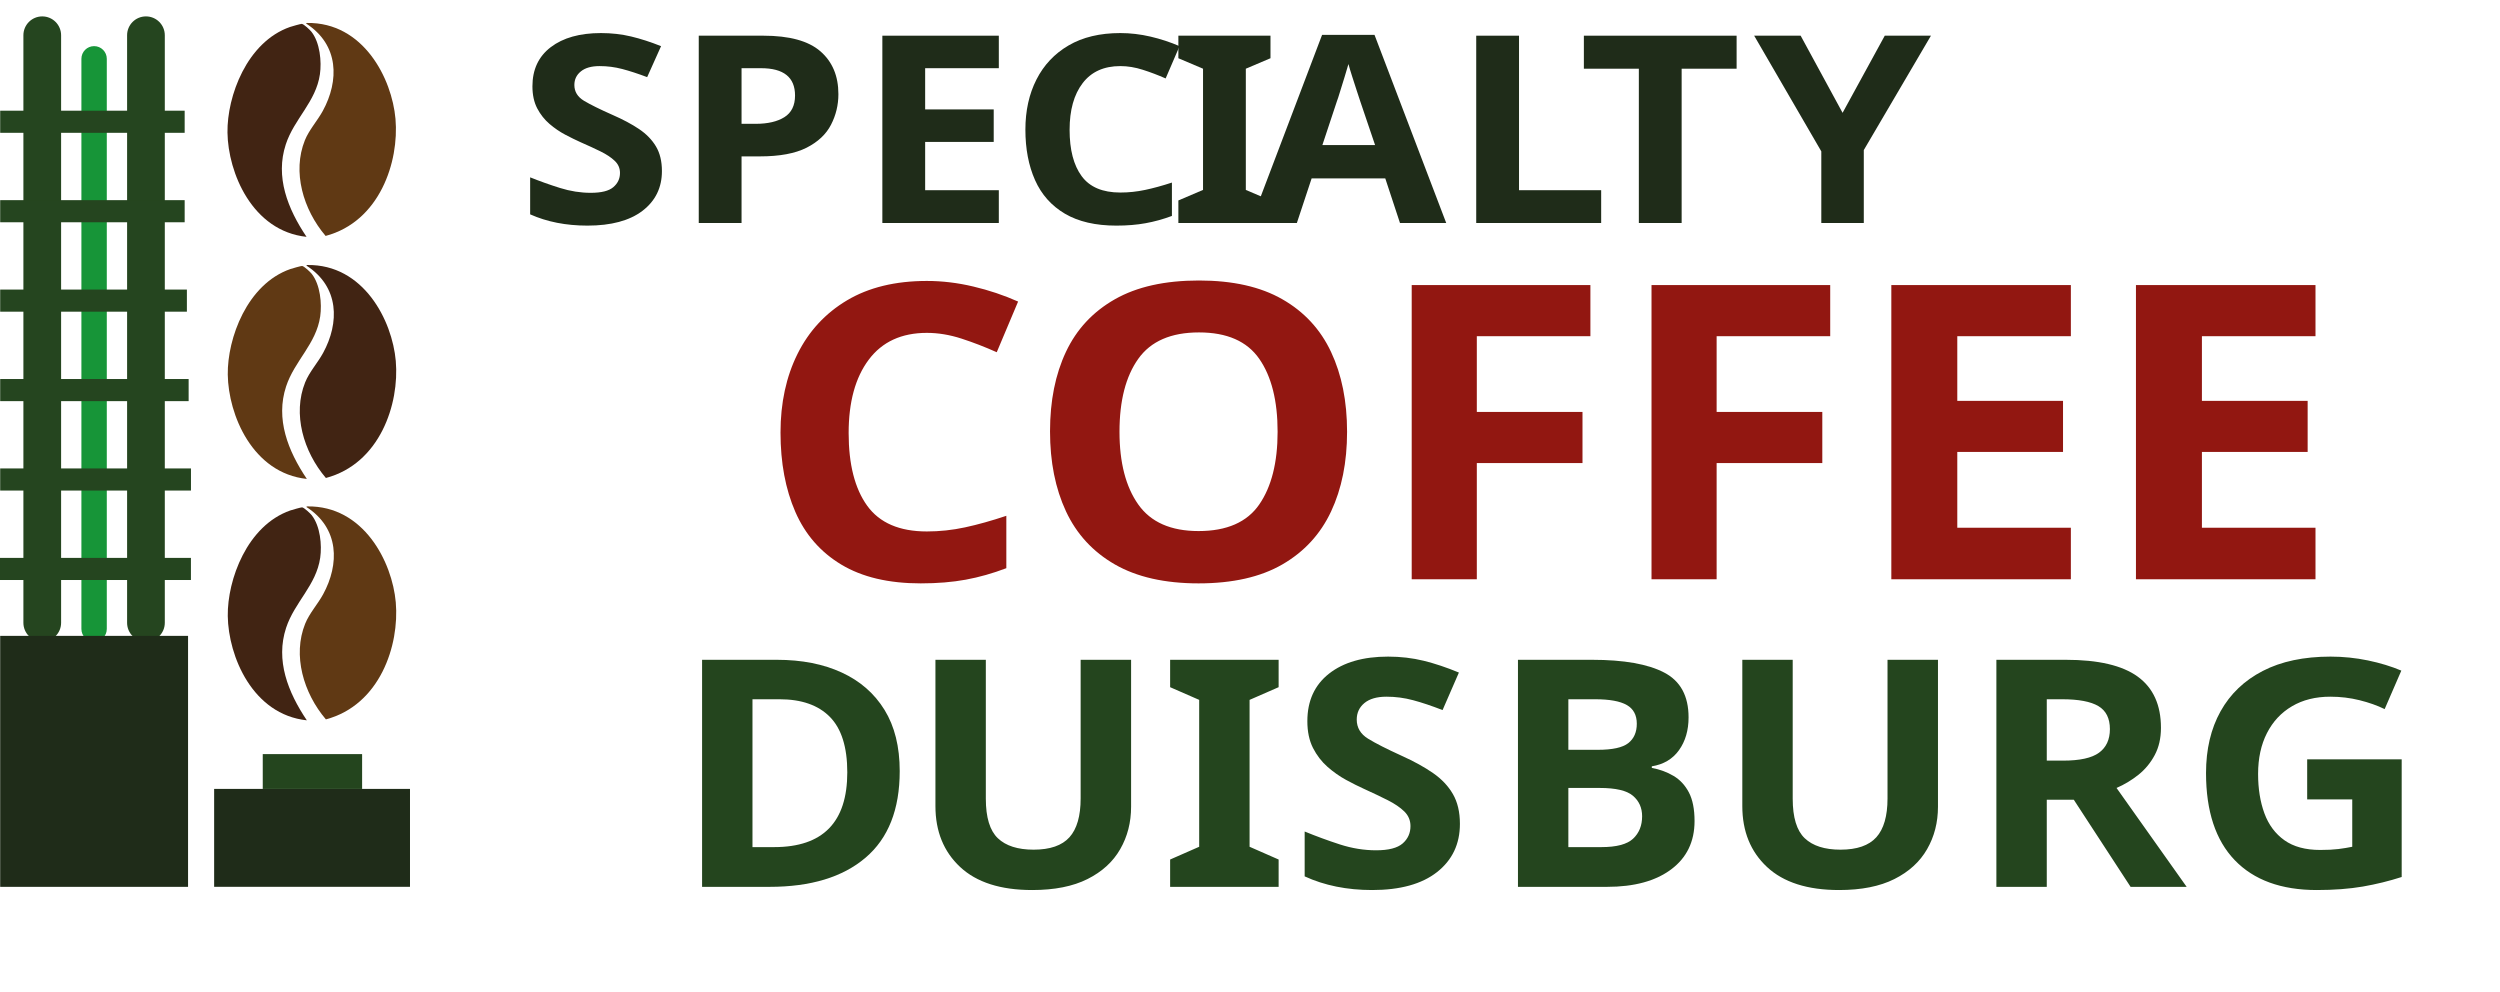
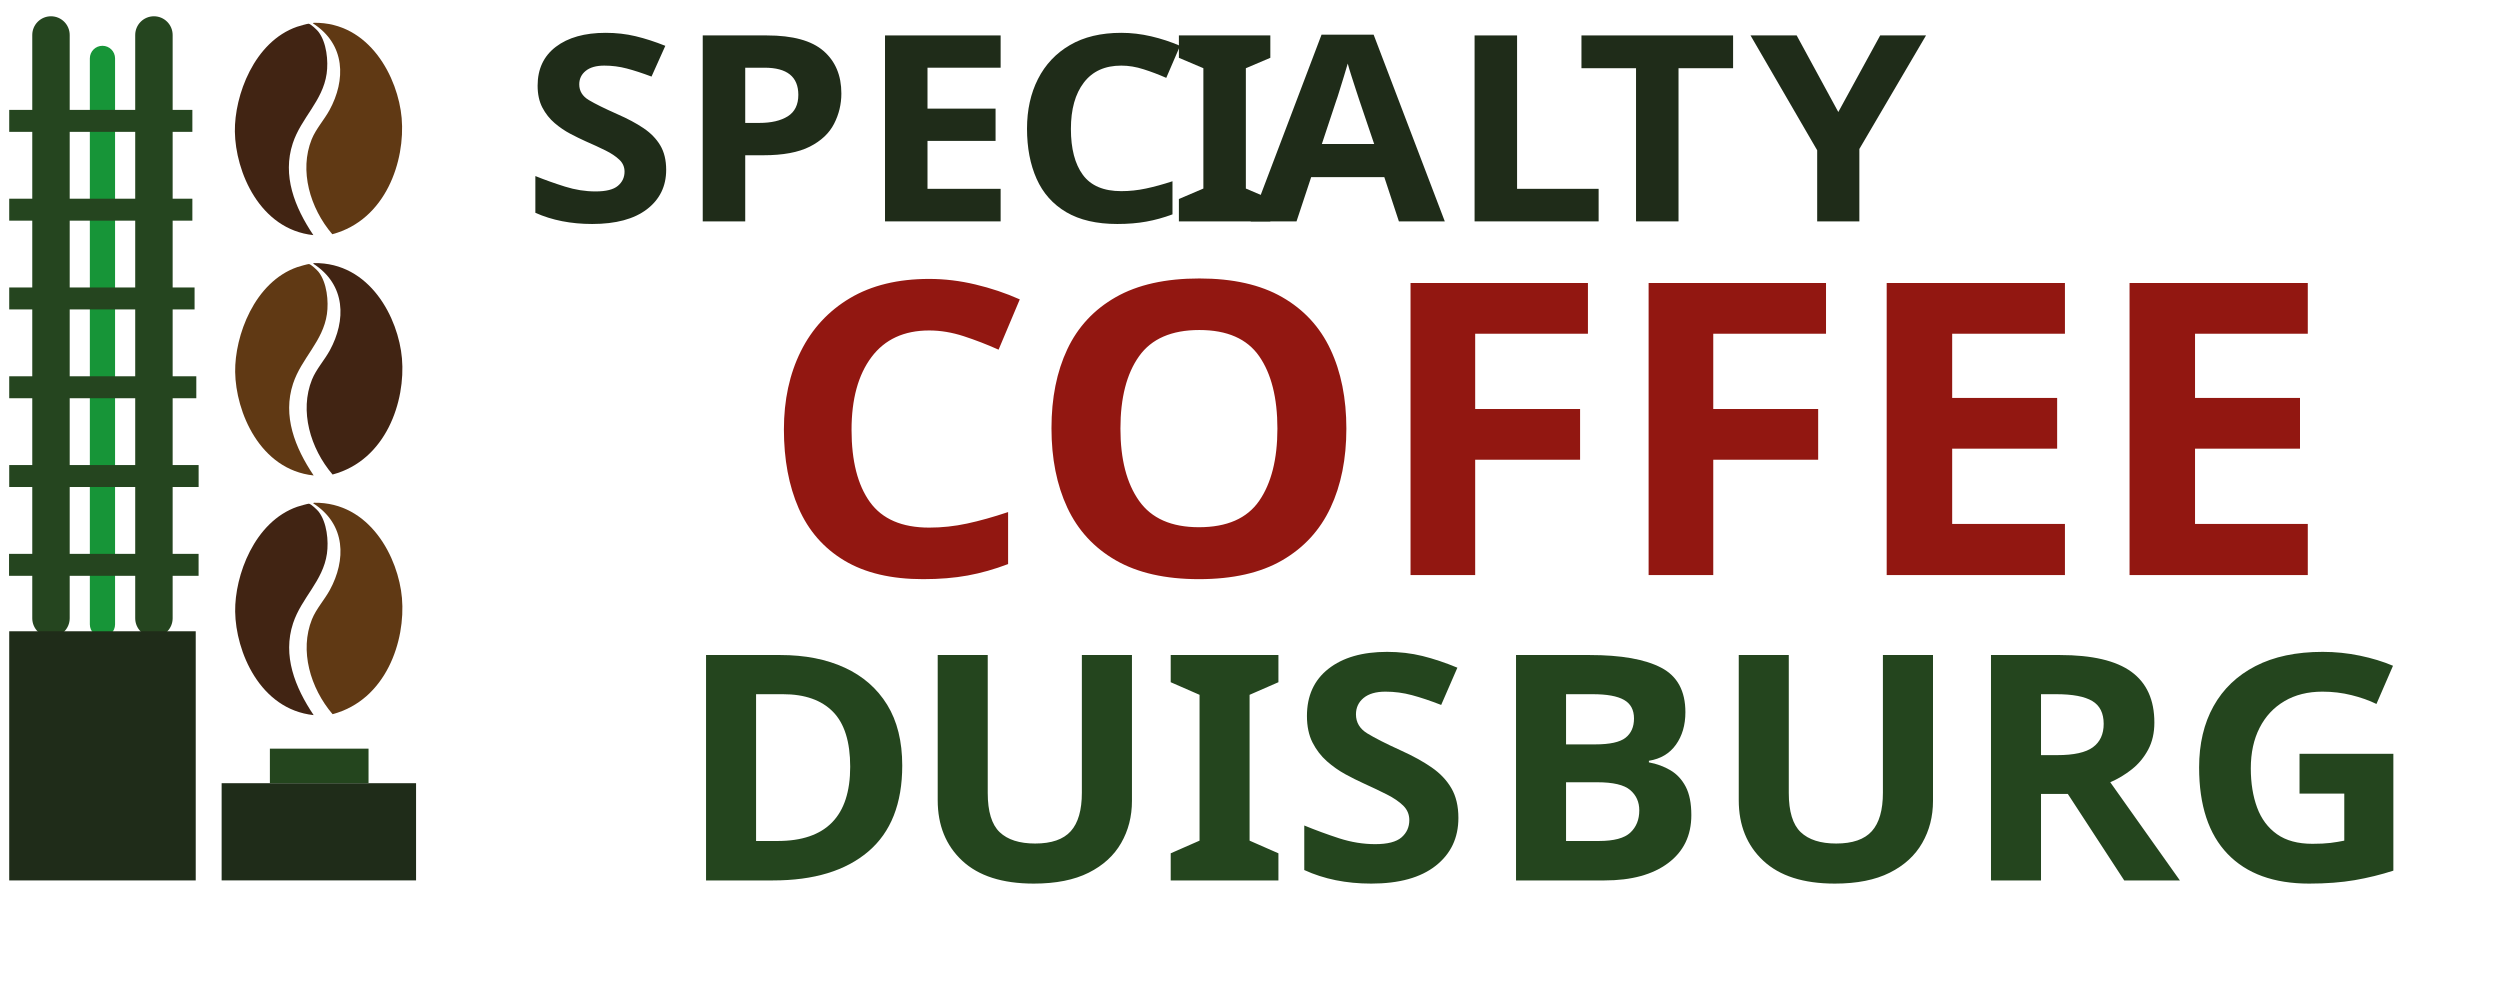
- <svg xmlns="http://www.w3.org/2000/svg" id="Ebene_1" data-name="Ebene 1" viewBox="0 0 686.11 272.01">
+ <svg xmlns="http://www.w3.org/2000/svg" id="Ebene_1" width="686" height="270" data-name="Ebene 1" viewBox="0 0 686.11 272.01">
  <defs>
    <style>
      .cls-1 {
        letter-spacing: 0em;
      }

      .cls-2 {
        fill: #412413;
      }

      .cls-3 {
        font-size: 87.26px;
      }

      .cls-3, .cls-4 {
        fill: #24451e;
      }

      .cls-3, .cls-5 {
        font-family: Commerce-Fat, Commerce;
        font-weight: 900;
      }

      .cls-6 {
        fill: #179538;
      }

      .cls-5 {
        fill: #921711;
        font-size: 113.1px;
      }

      .cls-7 {
        letter-spacing: 0em;
      }

      .cls-8 {
        fill: #25451f;
      }

      .cls-9 {
        font-family: RLAqva-Black, 'RL Aqva';
        font-size: 72px;
        font-weight: 800;
      }

      .cls-9, .cls-10 {
        fill: #1f2c19;
      }

      .cls-11 {
        fill: #603914;
      }

      .cls-12 {
        letter-spacing: -.06em;
      }

      .cls-13 {
        letter-spacing: -.03em;
      }

      .cls-14 {
        letter-spacing: -.02em;
      }

      .cls-15 {
        letter-spacing: -.02em;
      }

      .cls-16 {
        letter-spacing: 0em;
      }

      .cls-17 {
        letter-spacing: 0em;
      }
    </style>
  </defs>
  <rect class="cls-6" x="22.34" y="12.66" width="6.97" height="163.44" rx="3.48" ry="3.48" />
  <rect class="cls-10" x="58.77" y="216.51" width="53.75" height="26.87" />
  <rect class="cls-4" x="72.11" y="206.96" width="27.27" height="9.56" />
  <rect class="cls-8" x="6.42" y="4.5" width="10.35" height="171.6" rx="5.18" ry="5.18" />
  <rect class="cls-8" x="34.88" y="4.5" width="10.35" height="171.6" rx="5.18" ry="5.18" />
  <rect class="cls-8" x=".05" y="30.38" width="50.63" height="6.07" />
  <rect class="cls-8" x=".05" y="54.93" width="50.63" height="6.07" />
  <rect class="cls-8" x=".05" y="79.47" width="51.24" height="6.07" />
  <rect class="cls-10" x=".05" y="174.51" width="51.56" height="68.88" />
  <rect class="cls-8" x=".05" y="104.02" width="51.72" height="6.07" />
  <rect class="cls-8" x=".05" y="128.56" width="52.36" height="6.07" />
  <rect class="cls-8" y="153.11" width="52.4" height="6.07" />
  <g id="Generatives_Objekt" data-name="Generatives Objekt">
    <path class="cls-11" d="M84.22,6.3c15.51-.25,23.35,15.24,24.32,26.33,1.03,11.8-4.34,28.17-19.18,32.12-6.17-7.24-9.18-17.59-5.69-26.25,1.17-2.89,3.43-5.33,4.93-8.08,4.48-8.21,4.53-18.12-4.63-23.99l.25-.13Z" />
    <path class="cls-2" d="M82.81,6.55c.56.03,2.32,1.72,2.67,2.17,2.34,2.99,2.82,8.18,2.32,11.66-1.09,7.57-7.05,12.2-9.36,19.23-2.94,8.92.49,17.65,5.69,25.39-14.9-1.58-21.55-17.61-21.7-28.63-.13-9.96,5.31-24.83,17.17-28.97.42-.15,2.96-.87,3.22-.85Z" />
  </g>
  <g id="Generatives_Objekt-2" data-name="Generatives Objekt">
    <path class="cls-2" d="M84.3,72.73c15.51-.25,23.35,15.24,24.32,26.33,1.03,11.8-4.34,28.17-19.18,32.12-6.17-7.24-9.18-17.59-5.69-26.25,1.17-2.89,3.43-5.33,4.93-8.08,4.48-8.21,4.53-18.12-4.63-23.99l.25-.13Z" />
    <path class="cls-11" d="M82.89,72.99c.56.03,2.32,1.72,2.67,2.17,2.34,2.99,2.82,8.18,2.32,11.66-1.09,7.57-7.05,12.2-9.36,19.23-2.94,8.92.49,17.65,5.69,25.39-14.9-1.58-21.55-17.61-21.7-28.63-.13-9.96,5.31-24.83,17.17-28.97.42-.15,2.96-.87,3.22-.85Z" />
  </g>
  <g id="Generatives_Objekt-3" data-name="Generatives Objekt">
    <path class="cls-11" d="M84.3,138.98c15.51-.25,23.35,15.24,24.32,26.33,1.03,11.8-4.34,28.17-19.18,32.12-6.17-7.24-9.18-17.59-5.69-26.25,1.17-2.89,3.43-5.33,4.93-8.08,4.48-8.21,4.53-18.12-4.63-23.99l.25-.13Z" />
    <path class="cls-2" d="M82.89,139.24c.56.03,2.32,1.72,2.67,2.17,2.34,2.99,2.82,8.18,2.32,11.66-1.09,7.57-7.05,12.2-9.36,19.23-2.94,8.92.49,17.65,5.69,25.39-14.9-1.58-21.55-17.61-21.7-28.63-.13-9.96,5.31-24.83,17.17-28.97.42-.15,2.96-.87,3.22-.85Z" />
  </g>
  <text class="cls-9" transform="translate(141.92 61.2) scale(1.08 1)">
    <tspan x="0" y="0">SP</tspan>
    <tspan class="cls-15" x="86.33" y="0">E</tspan>
    <tspan class="cls-1" x="124.99" y="0">C</tspan>
    <tspan class="cls-16" x="165.74" y="0">I</tspan>
    <tspan x="186.41" y="0">A</tspan>
    <tspan class="cls-12" x="237.24" y="0">L</tspan>
    <tspan class="cls-17" x="269.64" y="0">T</tspan>
    <tspan class="cls-7" x="314.35" y="0">Y</tspan>
  </text>
  <text class="cls-3" transform="translate(184.43 243.39) scale(1.05 1)">
    <tspan class="cls-13" x="0" y="0">D</tspan>
    <tspan x="61.43" y="0">UIS</tspan>
    <tspan class="cls-14" x="213.25" y="0">B</tspan>
    <tspan x="272.33" y="0">URG</tspan>
  </text>
  <text class="cls-5" transform="translate(207.25 158.98) scale(1.06 1)">
    <tspan x="0" y="0">COFFEE</tspan>
  </text>
</svg>
